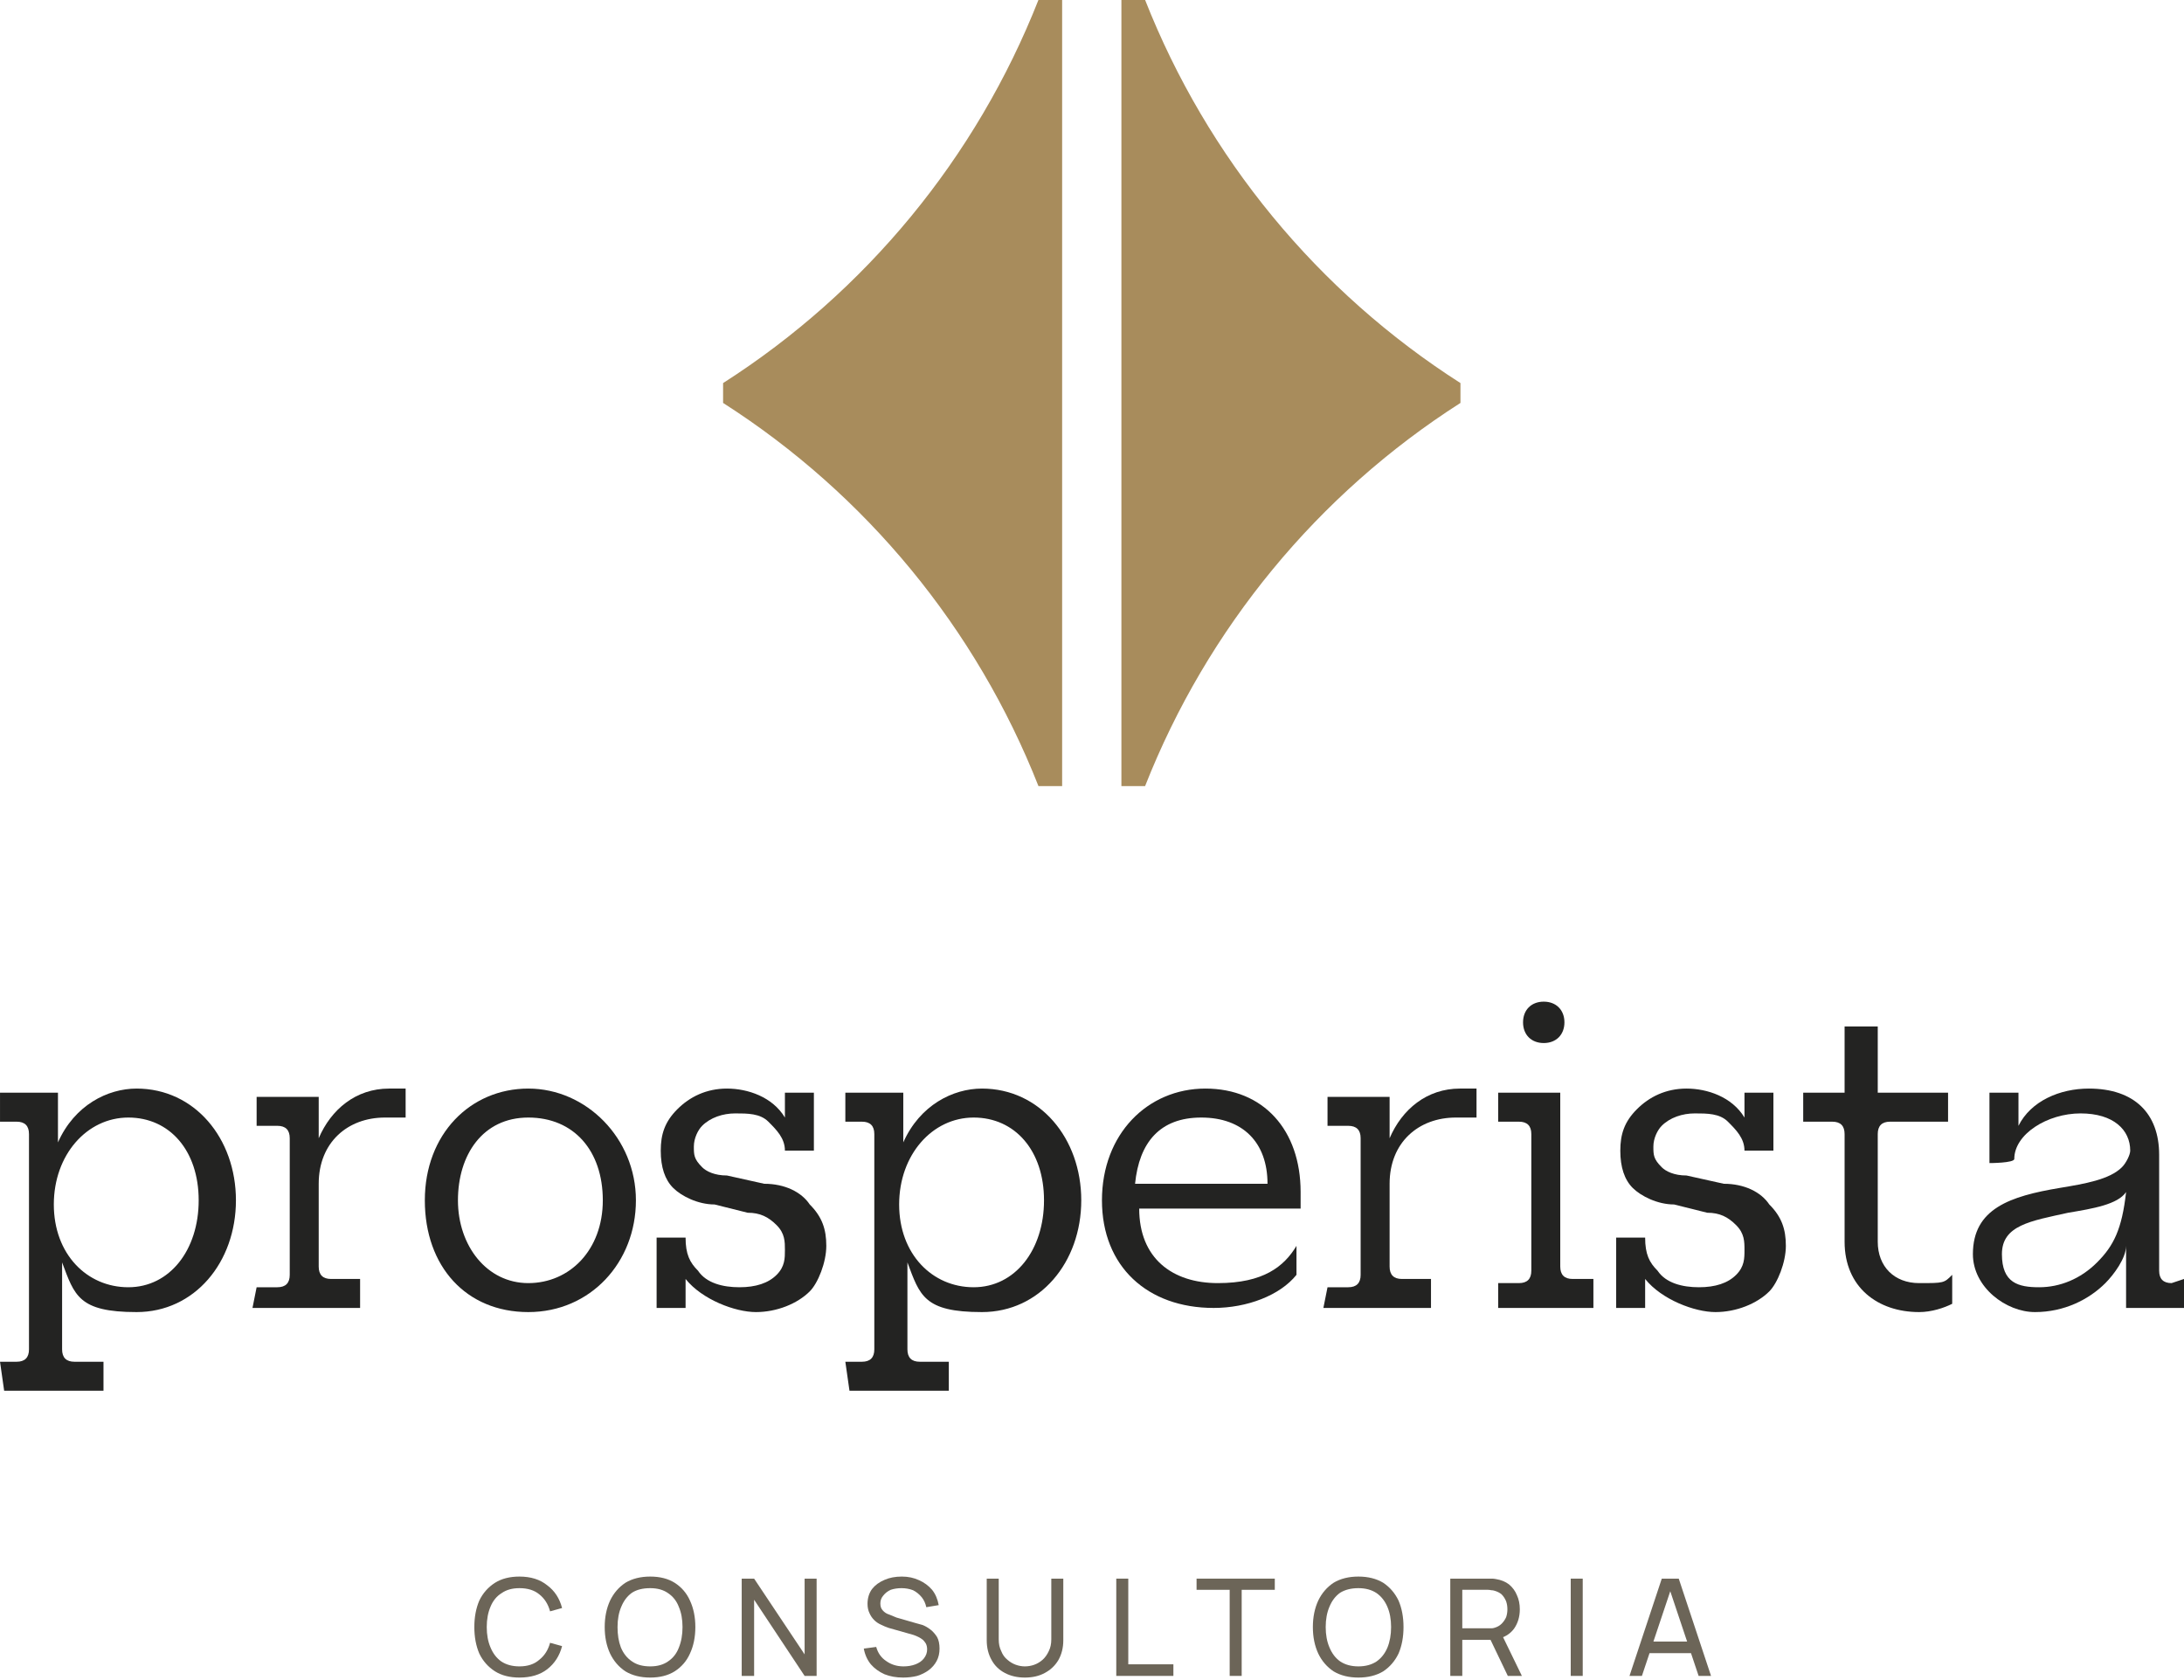
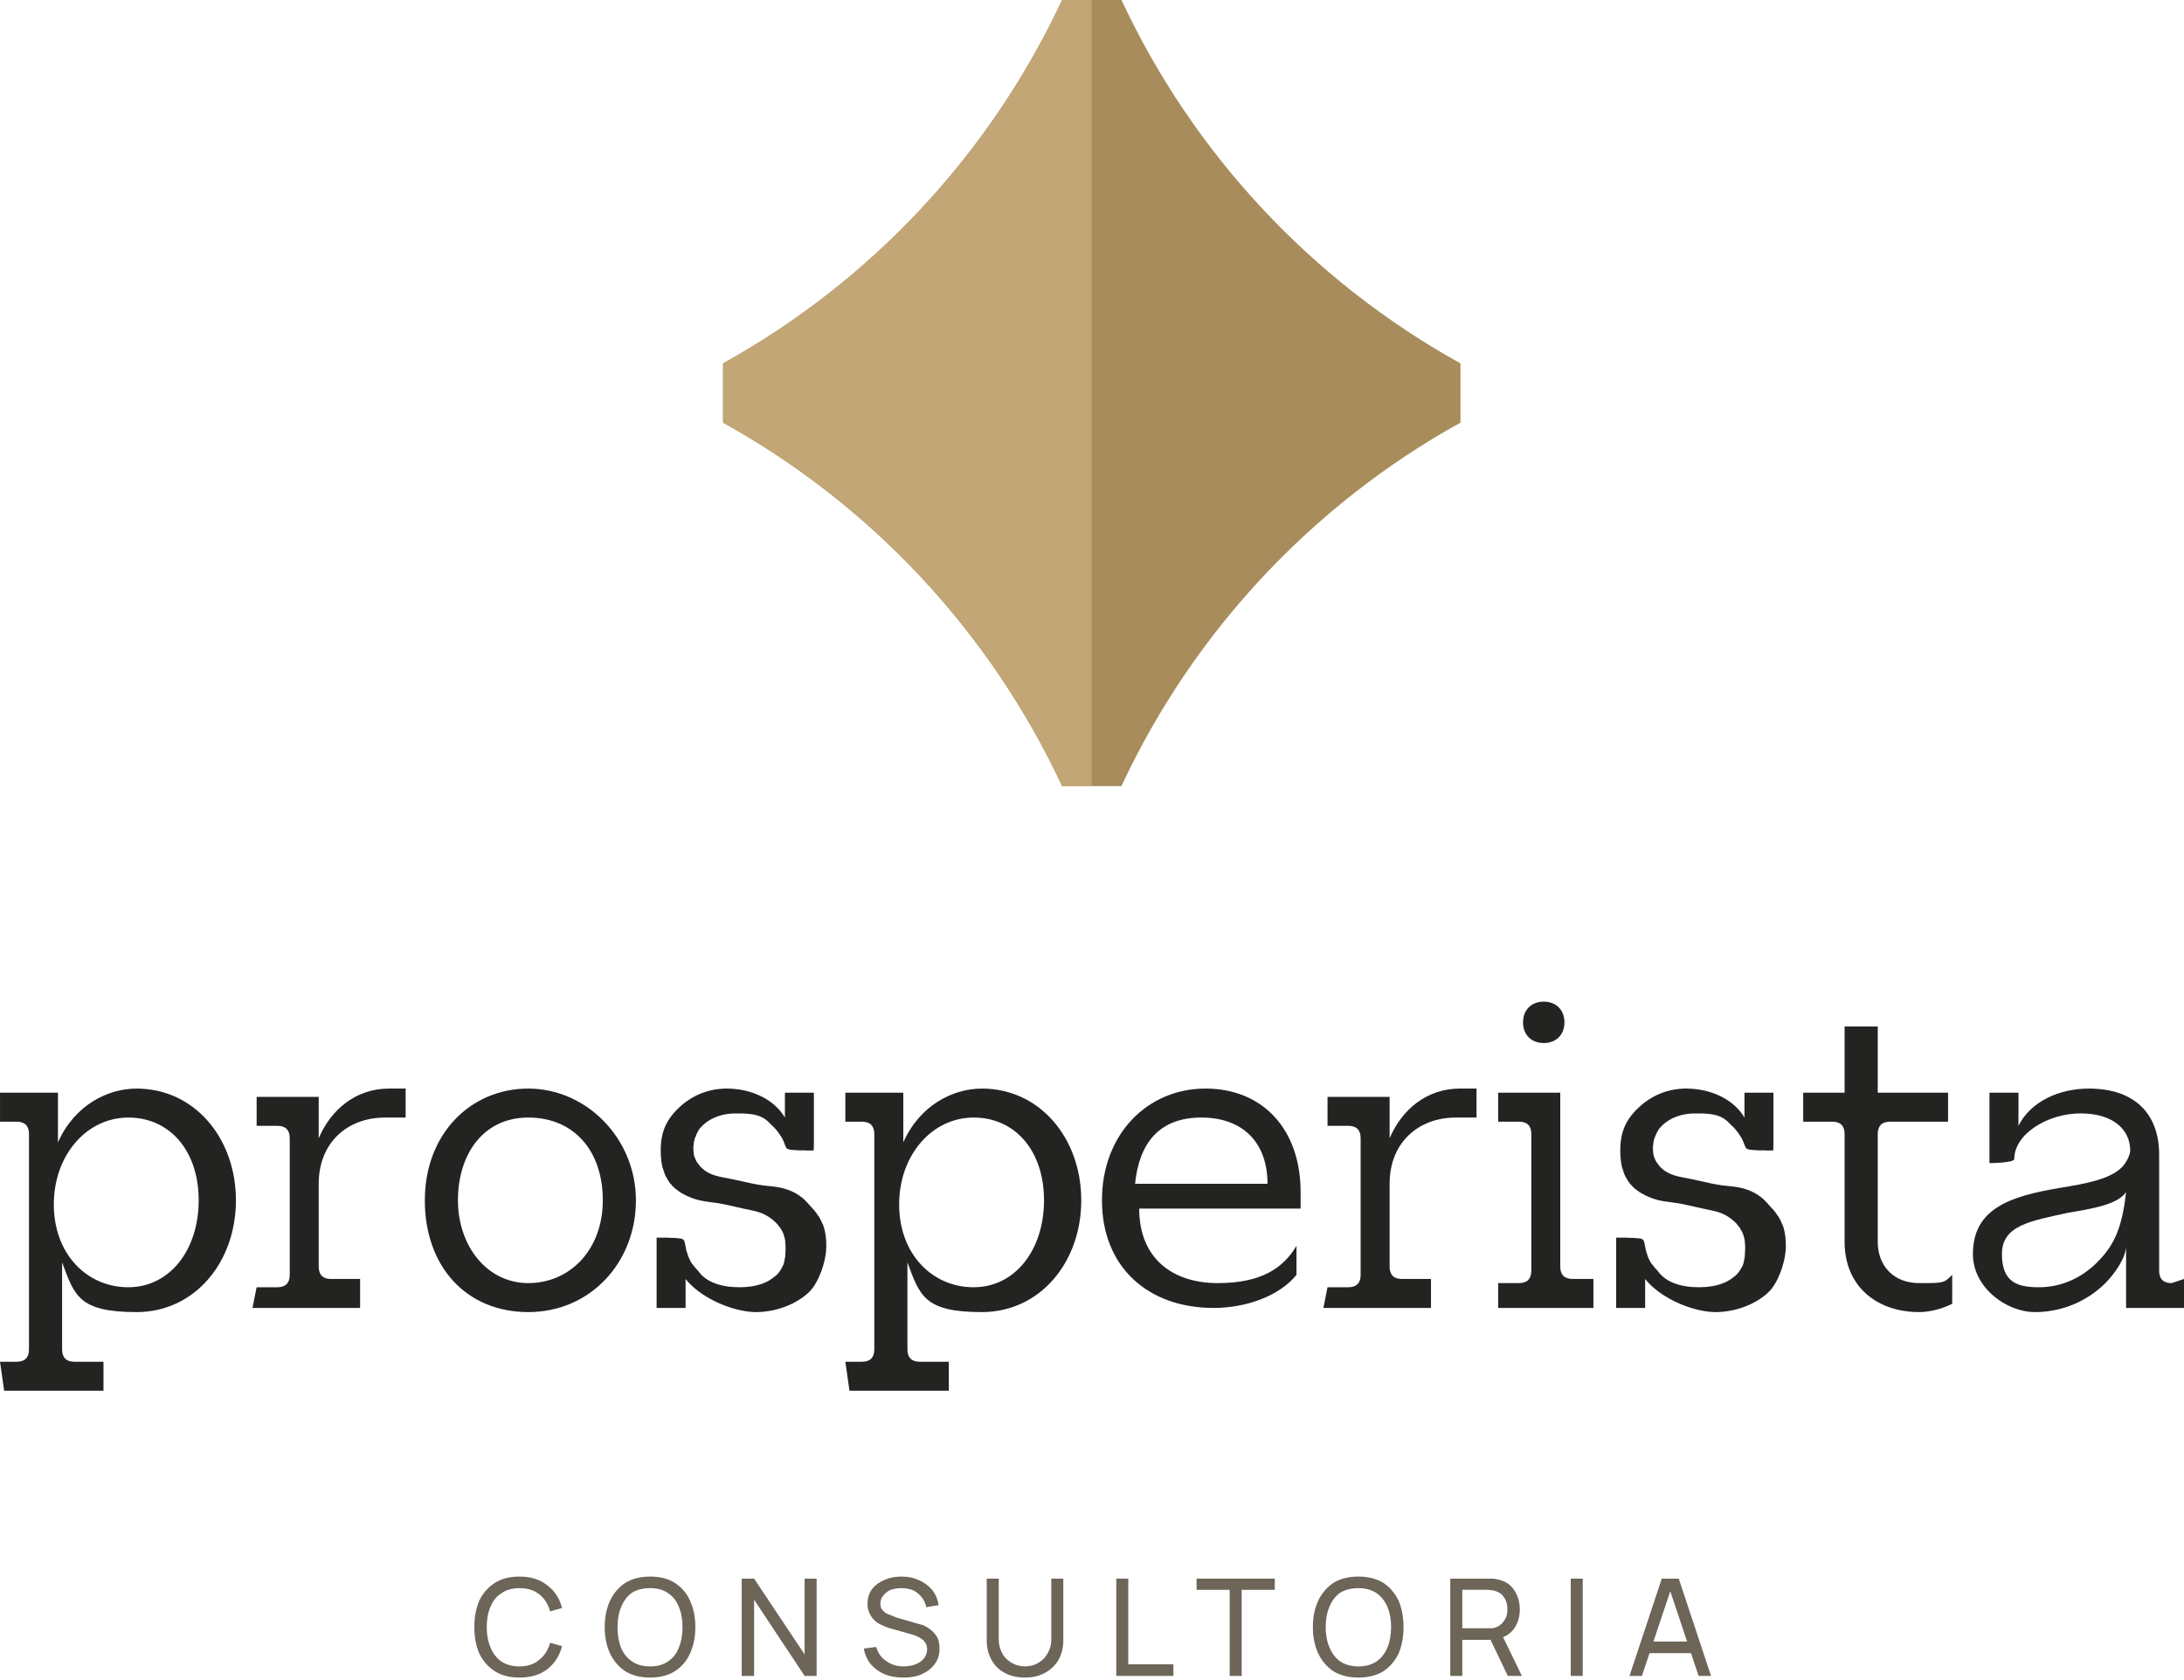
<svg xmlns="http://www.w3.org/2000/svg" viewBox="133 378.7 52.767 40.585" width="1600" height="1230.6">
  <g transform="translate(141.478,370.295) scale(0.358)">
-     <path d="M48,23.471 H46.402 A54.312,54.312 0 0 1 25.118,49.33 V50.67 A54.312,54.312 0 0 1 46.402,76.529 H48 Z" fill="#A88C5C" />
-     <path d="M52,23.471 H53.598 A54.312,54.312 0 0 0 74.882,49.33 V50.67 A54.312,54.312 0 0 0 53.598,76.529 H52 Z" fill="#A88C5C" />
+     <path d="M48 23.471H52A54.312 54.312 0 0 0 74.882 48V52A54.312 54.312 0 0 0 52 76.529H48A54.312 54.312 0 0 0 25.118 52V48A54.312 54.312 0 0 0 48 23.471Z" fill="#A88C5C" />
+     <path d="M50 23.471H48A54.312 54.312 0 0 1 25.118 48V52A54.312 54.312 0 0 1 48 76.529H50Z" fill="#C2A675" />
  </g>
  <g fill="#232322">
    <path d="M133,411.6 L133.4,411.6 C133.6,411.6,133.7,411.5,133.7,411.3 L133.7,406.1 C133.7,405.9,133.6,405.8,133.4,405.8 L133,405.8 L133,405.1 L134.4,405.1 L134.4,406.3 C134.8,405.4,135.6,405,136.3,405 C137.7,405,138.7,406.2,138.7,407.7 C138.7,409.2,137.7,410.4,136.3,410.4 C134.9,410.4,134.8,410,134.5,409.2 L134.5,411.3 C134.5,411.5,134.6,411.6,134.8,411.6 L135.5,411.6 L135.5,412.3 L133.1,412.3 L133,411.6 Z M137.8,407.7 C137.8,406.5,137.1,405.7,136.1,405.7 C135.1,405.7,134.3,406.6,134.3,407.8 C134.3,409,135.1,409.8,136.1,409.8 C137.1,409.8,137.8,408.9,137.8,407.7 Z" />
    <path d="M139.2,409.8 L139.7,409.8 C139.9,409.8,140,409.7,140,409.5 L140,406.2 C140,406,139.9,405.9,139.7,405.9 L139.2,405.9 L139.2,405.2 L140.7,405.2 L140.7,406.2 C141,405.5,141.6,405,142.4,405 C143.2,405,142.7,405,142.8,405 L142.8,405.7 C142.7,405.7,142.5,405.7,142.3,405.7 C141.4,405.7,140.7,406.3,140.7,407.3 L140.7,409.3 C140.7,409.5,140.8,409.6,141,409.6 L141.7,409.6 L141.7,410.3 L139.1,410.3 L139.2,409.8 Z" />
    <path d="M143.264,407.7 C143.264,406.1,144.364,405,145.764,405 C147.164,405,148.364,406.2,148.364,407.7 C148.364,409.2,147.264,410.4,145.764,410.4 C144.264,410.4,143.264,409.3,143.264,407.7 Z M147.564,407.7 C147.564,406.5,146.864,405.7,145.764,405.7 C144.664,405.7,144.064,406.6,144.064,407.7 C144.064,408.8,144.764,409.7,145.764,409.7 C146.764,409.7,147.564,408.9,147.564,407.7 Z" />
-     <path d="M149.564,409.6 L149.564,410.3 L148.864,410.3 L148.864,408.6 L149.564,408.6 C149.564,409,149.664,409.2,149.864,409.4 C150.064,409.7,150.464,409.8,150.864,409.8 C151.264,409.8,151.564,409.7,151.764,409.5 C151.964,409.3,151.964,409.1,151.964,408.9 C151.964,408.7,151.964,408.5,151.764,408.3 C151.564,408.1,151.364,408,151.064,408 L150.264,407.8 C149.864,407.8,149.464,407.6,149.264,407.4 C149.064,407.2,148.964,406.9,148.964,406.5 C148.964,406.1,149.064,405.8,149.364,405.5 C149.664,405.2,150.064,405,150.564,405 C151.064,405,151.664,405.2,151.964,405.7 L151.964,405.1 L152.664,405.1 L152.664,406.5 L151.964,406.5 C151.964,406.2,151.764,406,151.564,405.8 C151.364,405.6,151.064,405.6,150.764,405.6 C150.464,405.6,150.164,405.7,149.964,405.9 C149.864,406,149.764,406.2,149.764,406.4 C149.764,406.6,149.764,406.7,149.964,406.9 C150.064,407,150.264,407.1,150.564,407.1 L151.464,407.3 C151.964,407.3,152.364,407.5,152.564,407.8 C152.864,408.1,152.964,408.4,152.964,408.8 C152.964,409.2,152.764,409.7,152.564,409.9 C152.264,410.2,151.764,410.4,151.264,410.4 C150.764,410.4,149.964,410.1,149.564,409.6 Z" />
+     <path d="M150.145 410.073L150.234 410.12L150.333 410.168L150.424 410.208L150.517 410.245L150.612 410.279L150.707 410.309L150.803 410.335L150.881 410.354L150.93 410.364L151.019 410.38L151.108 410.391L151.188 410.398L151.258 410.4L151.338 410.399L151.417 410.394L151.517 410.383L151.596 410.371L151.675 410.356L151.782 410.33L151.887 410.299L151.991 410.262L152.083 410.223L152.155 410.189L152.243 410.141L152.328 410.089L152.394 410.044L152.466 409.989L152.519 409.943L152.562 409.902L152.583 409.88L152.621 409.834L152.668 409.769L152.71 409.701L152.753 409.622L152.787 409.55L152.815 409.485L152.837 409.43L152.861 409.364L152.882 409.297L152.907 409.21L152.923 409.142L152.935 409.084L152.947 409.014L152.955 408.955L152.96 408.895L152.963 408.835L152.963 408.765L152.961 408.685L152.957 408.625L152.95 408.566L152.94 408.497L152.928 408.438L152.916 408.39L152.899 408.332L152.88 408.276L152.876 408.273L152.873 408.273L152.847 408.21L152.812 408.14L152.773 408.074L152.768 408.084L152.767 408.085L152.767 408.076L152.764 408.067L152.726 408.011L152.691 407.964L152.648 407.912L152.639 407.906L152.594 407.855L152.554 407.812L152.512 407.761L152.506 407.755L152.502 407.755L152.47 407.719L152.437 407.686L152.382 407.637L152.361 407.619L152.355 407.616L152.348 407.618L152.344 407.611L152.338 407.604L152.3 407.577L152.262 407.552L152.191 407.511L152.186 407.511L152.154 407.494L152.113 407.475L152.038 407.445L152.019 407.441L152.012 407.437L151.968 407.423L151.924 407.41L151.871 407.397L151.772 407.379L151.68 407.366L151.477 407.344L151.387 407.332L151.287 407.316L151.167 407.293L150.704 407.192L150.441 407.14L150.36 407.122L150.29 407.103L150.238 407.087L150.187 407.068L150.129 407.042L150.116 407.033L150.068 407.006L150.03 406.981L150.007 406.964L150.002 406.958L149.959 406.921L149.932 406.895L149.906 406.867L149.902 406.86L149.878 406.83L149.855 406.8L149.823 406.752L149.819 406.743L149.817 406.735L149.796 406.693L149.785 406.666L149.775 406.639L149.765 406.603L149.762 406.596L149.762 406.591L149.764 406.583L149.758 406.546L149.754 406.499L149.752 406.413L149.75 406.408L149.745 406.41L149.744 406.408L149.755 406.394L149.757 406.385L149.76 406.338L149.766 406.291L149.776 406.244L149.788 406.197L149.784 406.195L149.798 406.182L149.811 406.146L149.825 406.11L149.842 406.074L149.865 406.031L149.891 405.988L149.919 405.948L149.928 405.943L149.968 405.899L150.012 405.858L150.058 405.821L150.099 405.791L150.132 405.77L150.184 405.74L150.229 405.717L150.274 405.697L150.321 405.678L150.368 405.662L150.416 405.647L150.474 405.633L150.562 405.616L150.612 405.61L150.671 405.604L150.761 405.601L150.941 405.602L151.051 405.608L151.131 405.615L151.2 405.626L151.239 405.634L151.278 405.644L151.344 405.665L151.381 405.68L151.408 405.693L151.435 405.707L151.469 405.727L151.517 405.762L151.562 405.802L151.668 405.907L151.684 405.918L151.757 406L151.812 406.07L151.845 406.119L151.881 406.177L151.895 406.189L151.891 406.188L151.913 406.231L151.929 406.266L151.95 406.319L151.975 406.387L151.984 406.402L151.993 406.426L152.004 406.441L152.017 406.452L152.025 406.457L152.041 406.463L152.066 406.468L152.064 406.465L152.081 406.476L152.09 406.478L152.135 406.483L152.191 406.486L152.257 406.489L152.266 406.488L152.267 406.487L152.274 406.492L152.283 406.493L152.458 406.493L152.466 406.497L152.653 406.495L152.659 406.491L152.662 406.424L152.664 406.336L152.664 405.106L152.659 405.1L151.969 405.1L151.964 405.104L151.964 405.695L151.961 405.696L151.94 405.662L151.894 405.597L151.838 405.526L151.784 405.467L151.748 405.433L151.696 405.386L151.657 405.354L151.617 405.324L151.56 405.284L151.518 405.257L151.448 405.217L151.404 405.194L151.341 405.164L151.295 405.144L151.23 405.118L151.183 405.101L151.107 405.077L151.039 405.059L150.99 405.047L150.912 405.031L150.843 405.02L150.793 405.014L150.714 405.006L150.644 405.002L150.594 405L150.524 405L150.454 405.003L150.344 405.013L150.275 405.023L150.206 405.036L150.109 405.06L150.042 405.08L149.948 405.113L149.865 405.148L149.793 405.183L149.714 405.227L149.638 405.275L149.556 405.332L149.478 405.395L149.411 405.455L149.339 405.525L149.279 405.591L149.222 405.661L149.175 405.726L149.132 405.794L149.095 405.864L149.069 405.918L149.05 405.965L149.034 406.012L149.019 406.06L149.006 406.108L148.993 406.167L148.984 406.216L148.977 406.265L148.971 406.325L148.967 406.385L148.964 406.445L148.964 406.505L148.965 406.565L148.968 406.635L148.973 406.695L148.979 406.754L148.992 406.833L149.001 406.882L149.013 406.93L149.019 406.933L149.032 406.981L149.051 407.037L149.068 407.083L149.088 407.127L149.096 407.144L149.101 407.137L149.102 407.146L149.129 407.197L149.154 407.238L149.186 407.285L149.203 407.307L149.208 407.307L149.211 407.303L149.213 407.305L149.213 407.313L149.225 407.328L149.25 407.356L149.284 407.389L149.332 407.432L149.34 407.428L149.342 407.436L149.349 407.442L149.386 407.471L149.425 407.498L149.473 407.529L149.479 407.53L149.545 407.568L149.605 407.598L149.621 407.603L149.7 407.637L149.754 407.657L149.761 407.659L149.825 407.679L149.899 407.699L149.999 407.719L150.091 407.734L150.264 407.757L150.356 407.77L150.465 407.79L150.584 407.814L150.947 407.897L151.167 407.943L151.24 407.96L151.294 407.975L151.348 407.991L151.4 408.011L151.444 408.029L151.486 408.05L151.527 408.072L151.567 408.096L151.606 408.123L151.651 408.157L151.687 408.186L151.722 408.218L151.762 408.257L151.805 408.306L151.84 408.351L151.86 408.379L151.863 408.387L151.888 408.426L151.909 408.468L151.932 408.518L151.934 408.524L151.934 408.532L151.946 408.568L151.956 408.605L151.965 408.642L151.972 408.69L151.972 408.708L151.976 408.747L151.979 408.796L151.981 408.885L151.978 408.894L151.975 408.992L151.97 409.072L151.964 409.089L151.953 409.158L151.939 409.216L151.931 409.244L151.917 409.281L151.91 409.288L151.885 409.341L151.854 409.392L151.819 409.441L151.787 409.478L151.738 409.528L151.72 409.537L151.666 409.581L151.634 409.604L151.6 409.626L151.548 409.656L151.494 409.682L151.448 409.702L151.392 409.722L151.335 409.74L151.277 409.755L151.219 409.768L151.149 409.78L151.09 409.787L151.01 409.795L150.93 409.798L150.861 409.799L150.8 409.798L150.721 409.795L150.661 409.79L150.601 409.784L150.542 409.775L150.483 409.764L150.424 409.752L150.366 409.736L150.319 409.722L150.262 409.701L150.216 409.682L150.162 409.656L150.118 409.632L150.076 409.606L150.043 409.583L150.004 409.552L149.966 409.519L149.931 409.483L149.899 409.446L149.863 409.398L149.821 409.354L149.795 409.325L149.77 409.294L149.734 409.246L149.72 409.232L149.689 409.181L149.661 409.128L149.637 409.074L149.617 409.018L149.594 408.943L149.588 408.935L149.544 408.718L149.542 408.71L149.538 408.702L149.53 408.677L149.521 408.662L149.509 408.649L149.494 408.64L149.486 408.637L149.487 408.641L149.476 408.629L149.442 408.623L149.406 408.618L149.322 408.612L149.315 408.608L149.158 408.606L149.15 408.601L148.972 408.602L148.87 408.6L148.864 408.604L148.864 410.294L148.868 410.3L149.558 410.3L149.564 410.296L149.564 409.606L149.566 409.603L149.625 409.672L149.666 409.715L149.731 409.778L149.806 409.843L149.885 409.905L149.967 409.963L150.059 410.022Z" />
    <path d="M153.424,411.6 L153.824,411.6 C154.024,411.6,154.124,411.5,154.124,411.3 L154.124,406.1 C154.124,405.9,154.024,405.8,153.824,405.8 L153.424,405.8 L153.424,405.1 L154.824,405.1 L154.824,406.3 C155.224,405.4,156.024,405,156.724,405 C158.124,405,159.124,406.2,159.124,407.7 C159.124,409.2,158.124,410.4,156.724,410.4 C155.324,410.4,155.224,410,154.924,409.2 L154.924,411.3 C154.924,411.5,155.024,411.6,155.224,411.6 L155.924,411.6 L155.924,412.3 L153.524,412.3 L153.424,411.6 Z M158.224,407.7 C158.224,406.5,157.524,405.7,156.524,405.7 C155.524,405.7,154.724,406.6,154.724,407.8 C154.724,409,155.524,409.8,156.524,409.8 C157.524,409.8,158.224,408.9,158.224,407.7 Z" />
    <path d="M159.624,407.7 C159.624,406.1,160.724,405,162.124,405 C163.524,405,164.424,406,164.424,407.5 C164.424,409,164.424,407.8,164.424,407.9 L160.524,407.9 C160.524,409.1,161.324,409.7,162.424,409.7 C163.524,409.7,164.024,409.3,164.324,408.8 L164.324,408.8 L164.324,409.5 C163.924,410,163.124,410.3,162.324,410.3 C160.724,410.3,159.624,409.3,159.624,407.7 Z M163.624,407.3 C163.624,406.3,163.024,405.7,162.024,405.7 C161.024,405.7,160.524,406.3,160.424,407.3 L163.624,407.3 Z" />
    <path d="M165.074,409.8 L165.574,409.8 C165.774,409.8,165.874,409.7,165.874,409.5 L165.874,406.2 C165.874,406,165.774,405.9,165.574,405.9 L165.074,405.9 L165.074,405.2 L166.574,405.2 L166.574,406.2 C166.874,405.5,167.474,405,168.274,405 C169.074,405,168.574,405,168.674,405 L168.674,405.7 C168.574,405.7,168.374,405.7,168.174,405.7 C167.274,405.7,166.574,406.3,166.574,407.3 L166.574,409.3 C166.574,409.5,166.674,409.6,166.874,409.6 L167.574,409.6 L167.574,410.3 L164.974,410.3 L165.074,409.8 Z" />
    <path d="M169.197,409.7 L169.697,409.7 C169.898,409.7,169.998,409.6,169.998,409.4 L169.998,406.1 C169.998,405.9,169.898,405.8,169.697,405.8 L169.197,405.8 L169.197,405.1 L170.697,405.1 L170.697,409.3 C170.697,409.5,170.798,409.6,170.998,409.6 L171.498,409.6 L171.498,410.3 L169.197,410.3 L169.197,409.7 Z M169.798,403.4 C169.798,403.1,169.998,402.9,170.298,402.9 C170.597,402.9,170.798,403.1,170.798,403.4 C170.798,403.7,170.597,403.9,170.298,403.9 C169.998,403.9,169.798,403.7,169.798,403.4 Z" />
-     <path d="M172.748,409.6 L172.748,410.3 L172.048,410.3 L172.048,408.6 L172.748,408.6 C172.748,409,172.847,409.2,173.048,409.4 C173.248,409.7,173.648,409.8,174.048,409.8 C174.447,409.8,174.748,409.7,174.947,409.5 C175.148,409.3,175.148,409.1,175.148,408.9 C175.148,408.7,175.148,408.5,174.947,408.3 C174.748,408.1,174.548,408,174.248,408 L173.447,407.8 C173.048,407.8,172.648,407.6,172.447,407.4 C172.248,407.2,172.148,406.9,172.148,406.5 C172.148,406.1,172.248,405.8,172.548,405.5 C172.847,405.2,173.248,405,173.748,405 C174.248,405,174.847,405.2,175.148,405.7 L175.148,405.1 L175.847,405.1 L175.847,406.5 L175.148,406.5 C175.148,406.2,174.947,406,174.748,405.8 C174.548,405.6,174.248,405.6,173.947,405.6 C173.648,405.6,173.347,405.7,173.148,405.9 C173.048,406,172.947,406.2,172.947,406.4 C172.947,406.6,172.947,406.7,173.148,406.9 C173.248,407,173.447,407.1,173.748,407.1 L174.648,407.3 C175.148,407.3,175.548,407.5,175.748,407.8 C176.048,408.1,176.148,408.4,176.148,408.8 C176.148,409.2,175.947,409.7,175.748,409.9 C175.447,410.2,174.947,410.4,174.447,410.4 C173.947,410.4,173.148,410.1,172.748,409.6 Z" />
+     <path d="M173.329 410.073L173.418 410.12L173.517 410.168L173.608 410.208L173.701 410.245L173.795 410.279L173.891 410.309L173.987 410.335L174.065 410.354L174.114 410.364L174.203 410.38L174.292 410.391L174.372 410.398L174.442 410.4L174.522 410.399L174.601 410.394L174.701 410.383L174.78 410.371L174.859 410.356L174.966 410.33L175.071 410.299L175.174 410.262L175.267 410.223L175.339 410.189L175.427 410.141L175.512 410.089L175.578 410.044L175.649 409.989L175.68 409.963L175.725 409.922L175.767 409.88L175.805 409.834L175.852 409.769L175.894 409.701L175.937 409.622L175.971 409.549L175.999 409.485L176.021 409.429L176.045 409.363L176.072 409.277L176.09 409.21L176.107 409.142L176.119 409.083L176.131 409.014L176.138 408.955L176.144 408.895L176.147 408.835L176.147 408.765L176.144 408.685L176.14 408.625L176.134 408.565L176.123 408.496L176.112 408.438L176.1 408.389L176.083 408.332L176.064 408.277L176.06 408.274L176.058 408.281L176.056 408.27L176.037 408.225L176.021 408.189L175.998 408.145L175.959 408.077L175.954 408.071L175.951 408.072L175.913 408.015L175.872 407.961L175.836 407.916L175.831 407.911L175.828 407.915L175.821 407.904L175.782 407.86L175.737 407.812L175.696 407.761L175.691 407.758L175.689 407.76L175.686 407.759L175.682 407.751L175.637 407.702L175.603 407.67L175.56 407.632L175.538 407.615L175.526 407.609L175.488 407.58L175.44 407.549L175.376 407.512L175.37 407.511L175.295 407.474L175.22 407.444L175.208 407.443L175.193 407.436L175.149 407.422L175.106 407.409L175.052 407.397L174.954 407.378L174.862 407.366L174.66 407.344L174.578 407.334L174.469 407.316L174.349 407.293L173.896 407.193L173.632 407.141L173.55 407.123L173.478 407.104L173.425 407.087L173.372 407.067L173.321 407.044L173.264 407.013L173.217 406.983L173.194 406.966L173.188 406.96L173.145 406.924L173.118 406.898L173.092 406.871L173.086 406.867L173.08 406.853L173.046 406.809L173.014 406.762L173.004 406.746L173.002 406.738L172.985 406.704L172.974 406.678L172.961 406.642L172.95 406.605L172.948 406.596L172.95 406.588L172.943 406.55L172.939 406.512L172.937 406.464L172.936 406.416L172.935 406.409L172.927 406.41L172.937 406.396L172.94 406.388L172.944 406.34L172.95 406.293L172.959 406.246L172.972 406.199L172.971 406.195L172.966 406.196L172.98 406.184L173.001 406.13L173.016 406.094L173.034 406.058L173.053 406.024L173.079 405.982L173.102 405.95L173.117 405.938L173.15 405.901L173.194 405.86L173.232 405.828L173.281 405.793L173.323 405.766L173.366 405.741L173.411 405.718L173.456 405.697L173.502 405.679L173.55 405.663L173.597 405.648L173.655 405.633L173.704 405.623L173.764 405.614L173.813 405.608L173.863 405.603L173.953 405.601L174.123 405.602L174.213 405.606L174.303 405.614L174.381 405.626L174.421 405.634L174.459 405.643L174.526 405.664L174.563 405.679L174.59 405.692L174.617 405.705L174.651 405.726L174.7 405.761L174.745 405.8L174.85 405.906L174.867 405.917L174.94 405.999L174.994 406.069L175.033 406.125L175.064 406.176L175.078 406.188L175.075 406.188L175.115 406.273L175.137 406.326L175.158 406.386L175.167 406.401L175.177 406.425L175.181 406.433L175.193 406.446L175.208 406.456L175.216 406.46L175.232 406.464L175.25 406.468L175.249 406.466L175.25 406.465L175.264 406.476L175.273 406.477L175.355 406.485L175.45 406.489L175.458 406.493L175.634 406.493L175.638 406.491L175.634 406.484L175.646 406.495L175.654 406.497L175.839 406.495L175.843 406.489L175.844 406.47L175.847 406.334L175.847 405.103L175.841 405.1L175.151 405.1L175.148 405.107L175.148 405.697L175.144 405.694L175.106 405.635L175.077 405.595L175.046 405.555L175 405.502L174.966 405.466L174.93 405.431L174.878 405.384L174.839 405.353L174.807 405.328L174.742 405.283L174.699 405.256L174.639 405.221L174.595 405.197L174.523 405.163L174.477 405.143L174.411 405.117L174.336 405.091L174.288 405.077L174.22 405.058L174.172 405.047L174.093 405.031L174.024 405.02L173.975 405.014L173.895 405.006L173.825 405.002L173.755 405L173.705 405L173.635 405.003L173.565 405.009L173.496 405.018L173.427 405.029L173.387 405.037L173.3 405.058L173.223 405.08L173.129 405.114L173.046 405.149L172.983 405.18L172.896 405.228L172.819 405.276L172.738 405.334L172.667 405.39L172.593 405.457L172.521 405.527L172.461 405.593L172.41 405.655L172.357 405.728L172.315 405.796L172.277 405.866L172.256 405.912L172.237 405.958L172.22 406.005L172.207 406.043L172.194 406.091L172.182 406.14L172.173 406.189L172.163 406.248L172.157 406.298L172.152 406.358L172.149 406.418L172.148 406.498L172.148 406.558L172.15 406.618L172.155 406.677L172.162 406.747L172.176 406.836L172.186 406.884L172.197 406.932L172.201 406.929L172.22 406.993L172.235 407.04L172.253 407.085L172.273 407.13L172.281 407.146L172.284 407.14L172.285 407.14L172.287 407.149L172.32 407.209L172.346 407.25L172.374 407.289L172.392 407.312L172.396 407.311L172.434 407.355L172.467 407.389L172.516 407.432L172.523 407.428L172.526 407.436L172.533 407.442L172.571 407.471L172.609 407.499L172.649 407.524L172.656 407.528L172.663 407.53L172.737 407.572L172.787 407.597L172.794 407.6L172.8 407.599L172.807 407.604L172.815 407.608L172.885 407.638L172.938 407.658L172.945 407.659L173.017 407.682L173.079 407.699L173.186 407.72L173.265 407.732L173.442 407.756L173.532 407.769L173.641 407.788L173.759 407.813L174.131 407.897L174.358 407.945L174.429 407.961L174.482 407.975L174.534 407.991L174.585 408.01L174.627 408.028L174.668 408.047L174.708 408.069L174.746 408.092L174.791 408.122L174.842 408.159L174.876 408.188L174.909 408.218L174.953 408.26L174.962 408.274L175.003 408.322L175.046 408.379L175.048 408.387L175.084 408.451L175.108 408.502L175.115 408.519L175.116 408.528L175.129 408.564L175.139 408.601L175.148 408.639L175.156 408.686L175.158 408.692L175.156 408.701L175.163 408.788L175.165 408.886L175.162 408.894L175.159 408.992L175.154 409.071L175.149 409.088L175.14 409.147L175.13 409.194L175.117 409.241L175.104 409.278L175.114 409.275L175.099 409.287L175.093 409.293L175.076 409.329L175.058 409.363L175.037 409.395L175.014 409.427L174.977 409.472L174.924 409.527L174.933 409.524L174.906 409.536L174.869 409.567L174.829 409.597L174.779 409.629L174.736 409.654L174.701 409.672L174.646 409.696L174.599 409.714L174.552 409.73L174.504 409.744L174.446 409.759L174.387 409.771L174.328 409.78L174.249 409.79L174.189 409.795L174.109 409.798L174.049 409.799L173.979 409.798L173.899 409.795L173.839 409.79L173.78 409.783L173.72 409.774L173.661 409.763L173.613 409.753L173.554 409.738L173.497 409.72L173.45 409.703L173.395 409.68L173.35 409.659L173.306 409.635L173.272 409.614L173.231 409.586L173.191 409.555L173.154 409.522L173.112 409.48L173.079 409.442L173.049 409.402L173.002 409.351L172.97 409.314L172.922 409.252L172.895 409.228L172.9 409.231L172.902 409.23L172.881 409.197L172.862 409.163L172.844 409.128L172.827 409.092L172.813 409.055L172.8 409.018L172.778 408.942L172.772 408.934L172.757 408.867L172.727 408.712L172.72 408.695L172.715 408.679L172.707 408.663L172.695 408.65L172.688 408.645L172.672 408.638L172.673 408.64L172.663 408.63L172.647 408.626L172.604 408.62L172.559 408.615L172.512 408.613L172.514 408.624L172.502 408.611L172.495 408.608L172.341 408.606L172.334 408.601L172.156 408.602L172.054 408.6L172.048 408.603L172.048 410.294L172.051 410.3L172.741 410.3L172.748 410.296L172.748 409.606L172.75 409.603L172.809 409.671L172.85 409.715L172.915 409.778L172.99 409.843L173.069 409.905L173.15 409.963L173.243 410.022Z" />
    <path d="M177.567,408.7 L177.567,406.1 C177.567,405.9,177.468,405.8,177.268,405.8 L176.567,405.8 L176.567,405.1 L177.567,405.1 L177.567,403.5 L178.368,403.5 L178.368,405.1 L180.067,405.1 L180.067,405.8 L178.667,405.8 C178.468,405.8,178.368,405.9,178.368,406.1 L178.368,408.7 C178.368,409.3,178.768,409.7,179.368,409.7 C179.968,409.7,179.968,409.7,180.167,409.5 L180.167,410.2 C179.968,410.3,179.667,410.4,179.368,410.4 C178.368,410.4,177.567,409.8,177.567,408.7 Z" />
    <path d="M185.768,409.6 L185.768,410.3 L184.368,410.3 L184.368,408.8 C184.368,409.1,184.067,409.5,183.868,409.7 C183.468,410.1,182.868,410.4,182.167,410.4 C181.468,410.4,180.667,409.8,180.667,409 C180.667,407.9,181.567,407.6,182.768,407.4 C183.368,407.3,183.968,407.2,184.268,406.9 C184.368,406.8,184.468,406.6,184.468,406.5 C184.468,406,184.067,405.6,183.268,405.6 C182.468,405.6,181.667,406.1,181.667,406.7 L181.667,406.7 C181.667,406.8,181.067,406.8,181.067,406.8 L181.067,405.1 L181.768,405.1 L181.768,405.9 C182.067,405.3,182.768,405,183.468,405 C184.567,405,185.167,405.6,185.167,406.6 L185.167,409.4 C185.167,409.6,185.268,409.7,185.468,409.7 L185.768,409.6 Z M184.368,407.5 C184.167,407.8,183.567,407.9,182.968,408 C182.067,408.2,181.368,408.3,181.368,409 C181.368,409.7,181.768,409.8,182.268,409.8 C182.768,409.8,183.268,409.6,183.667,409.2 C184.067,408.8,184.268,408.4,184.368,407.5 Z" />
  </g>
  <path d="M145.55 419.23Q145.2 419.23 144.96 419.08Q144.71 418.92 144.58 418.65Q144.46 418.37 144.46 418.01Q144.46 417.65 144.58 417.37Q144.71 417.1 144.96 416.94Q145.2 416.79 145.55 416.79Q145.96 416.79 146.22 417Q146.49 417.2 146.58 417.55L146.29 417.63Q146.22 417.37 146.03 417.22Q145.85 417.07 145.55 417.07Q145.29 417.07 145.12 417.19Q144.94 417.3 144.85 417.52Q144.76 417.73 144.76 418.01Q144.76 418.29 144.85 418.5Q144.94 418.72 145.11 418.84Q145.29 418.96 145.55 418.96Q145.85 418.96 146.03 418.8Q146.22 418.65 146.29 418.39L146.58 418.47Q146.49 418.82 146.22 419.03Q145.96 419.23 145.55 419.23Z" fill="#6C6558" />
  <path d="M148.71 419.23Q148.36 419.23 148.11 419.08Q147.87 418.92 147.74 418.65Q147.61 418.37 147.61 418.01Q147.61 417.65 147.74 417.37Q147.87 417.1 148.11 416.94Q148.36 416.79 148.71 416.79Q149.06 416.79 149.3 416.94Q149.55 417.1 149.67 417.37Q149.8 417.65 149.8 418.01Q149.8 418.37 149.67 418.65Q149.55 418.92 149.3 419.08Q149.06 419.23 148.71 419.23ZM148.71 418.96Q148.97 418.96 149.14 418.84Q149.32 418.72 149.4 418.51Q149.49 418.29 149.49 418.01Q149.49 417.73 149.4 417.52Q149.32 417.31 149.14 417.19Q148.97 417.07 148.71 417.07Q148.44 417.07 148.27 417.18Q148.1 417.3 148.01 417.52Q147.92 417.73 147.92 418.01Q147.92 418.29 148 418.5Q148.09 418.72 148.27 418.84Q148.44 418.96 148.71 418.96Z" fill="#6C6558" />
  <path d="M150.92 419.19L150.92 416.84L151.22 416.84L152.44 418.67L152.44 416.84L152.73 416.84L152.73 419.19L152.44 419.19L151.22 417.35L151.22 419.19Z" fill="#6C6558" />
  <path d="M154.82 419.23Q154.57 419.23 154.37 419.15Q154.17 419.06 154.04 418.91Q153.91 418.75 153.87 418.53L154.17 418.49Q154.23 418.71 154.41 418.83Q154.59 418.96 154.83 418.96Q154.99 418.96 155.12 418.91Q155.25 418.86 155.32 418.77Q155.4 418.67 155.4 418.55Q155.4 418.47 155.37 418.41Q155.34 418.36 155.3 418.32Q155.25 418.28 155.19 418.25Q155.13 418.22 155.07 418.2L154.47 418.03Q154.38 418 154.28 417.95Q154.19 417.91 154.12 417.84Q154.05 417.77 154.01 417.68Q153.96 417.58 153.96 417.45Q153.96 417.24 154.07 417.09Q154.18 416.95 154.37 416.87Q154.55 416.79 154.79 416.79Q155.02 416.79 155.21 416.88Q155.39 416.96 155.52 417.11Q155.64 417.26 155.68 417.48L155.38 417.53Q155.35 417.39 155.27 417.29Q155.18 417.18 155.06 417.12Q154.93 417.07 154.78 417.07Q154.64 417.07 154.52 417.11Q154.41 417.16 154.34 417.25Q154.27 417.33 154.27 417.44Q154.27 417.55 154.33 417.61Q154.39 417.68 154.49 417.71Q154.58 417.75 154.66 417.78L155.11 417.91Q155.18 417.93 155.29 417.96Q155.39 418 155.48 418.07Q155.57 418.14 155.64 418.25Q155.7 418.36 155.7 418.53Q155.7 418.7 155.63 418.83Q155.56 418.96 155.44 419.05Q155.32 419.14 155.16 419.19Q155 419.23 154.82 419.23Z" fill="#6C6558" />
  <path d="M157.76 419.23Q157.49 419.23 157.28 419.12Q157.07 419.01 156.96 418.81Q156.84 418.6 156.84 418.33L156.84 416.84L157.13 416.84L157.13 418.31Q157.13 418.47 157.19 418.59Q157.24 418.72 157.34 418.8Q157.43 418.88 157.54 418.92Q157.65 418.96 157.76 418.96Q157.88 418.96 157.99 418.92Q158.1 418.88 158.19 418.8Q158.28 418.72 158.34 418.59Q158.4 418.47 158.4 418.31L158.4 416.84L158.69 416.84L158.69 418.33Q158.69 418.6 158.57 418.81Q158.45 419.01 158.24 419.12Q158.04 419.23 157.76 419.23Z" fill="#6C6558" />
  <path d="M159.97 419.19L159.97 416.84L160.26 416.84L160.26 418.91L161.35 418.91L161.35 419.19Z" fill="#6C6558" />
  <path d="M162.71 419.19L162.71 417.11L161.91 417.11L161.91 416.84L163.8 416.84L163.8 417.11L163 417.11L163 419.19Z" fill="#6C6558" />
  <path d="M165.82 419.23Q165.47 419.23 165.22 419.08Q164.98 418.92 164.85 418.65Q164.72 418.37 164.72 418.01Q164.72 417.65 164.85 417.37Q164.98 417.1 165.22 416.94Q165.47 416.79 165.82 416.79Q166.17 416.79 166.42 416.94Q166.66 417.1 166.79 417.37Q166.91 417.65 166.91 418.01Q166.91 418.37 166.79 418.65Q166.66 418.92 166.42 419.08Q166.17 419.23 165.82 419.23ZM165.82 418.96Q166.08 418.96 166.26 418.84Q166.43 418.72 166.52 418.51Q166.61 418.29 166.61 418.01Q166.61 417.73 166.52 417.52Q166.43 417.31 166.26 417.19Q166.08 417.07 165.82 417.07Q165.56 417.07 165.38 417.18Q165.21 417.3 165.12 417.52Q165.03 417.73 165.03 418.01Q165.03 418.29 165.12 418.5Q165.21 418.72 165.38 418.84Q165.56 418.96 165.82 418.96Z" fill="#6C6558" />
  <path d="M168.04 419.19L168.04 416.84L168.96 416.84Q169 416.84 169.05 416.84Q169.09 416.84 169.14 416.85Q169.33 416.88 169.46 416.98Q169.59 417.09 169.65 417.24Q169.72 417.39 169.72 417.58Q169.72 417.85 169.58 418.05Q169.43 418.25 169.16 418.3L169.05 418.32L168.33 418.32L168.33 419.19ZM169.43 419.19L168.97 418.23L169.26 418.14L169.77 419.19ZM168.33 418.04L168.95 418.04Q168.99 418.04 169.03 418.04Q169.07 418.04 169.1 418.03Q169.21 418 169.28 417.93Q169.35 417.86 169.39 417.77Q169.42 417.68 169.42 417.58Q169.42 417.48 169.39 417.39Q169.35 417.29 169.28 417.22Q169.21 417.16 169.1 417.13Q169.07 417.12 169.03 417.12Q168.99 417.11 168.95 417.11L168.33 417.11Z" fill="#6C6558" />
  <path d="M170.95 419.19L170.95 416.84L171.24 416.84L171.24 419.19Z" fill="#6C6558" />
  <path d="M172.37 419.19L173.15 416.84L173.56 416.84L174.34 419.19L174.04 419.19L173.31 417.01L173.4 417.01L172.67 419.19ZM172.75 418.64L172.75 418.36L173.96 418.36L173.96 418.64Z" fill="#6C6558" />
</svg>
